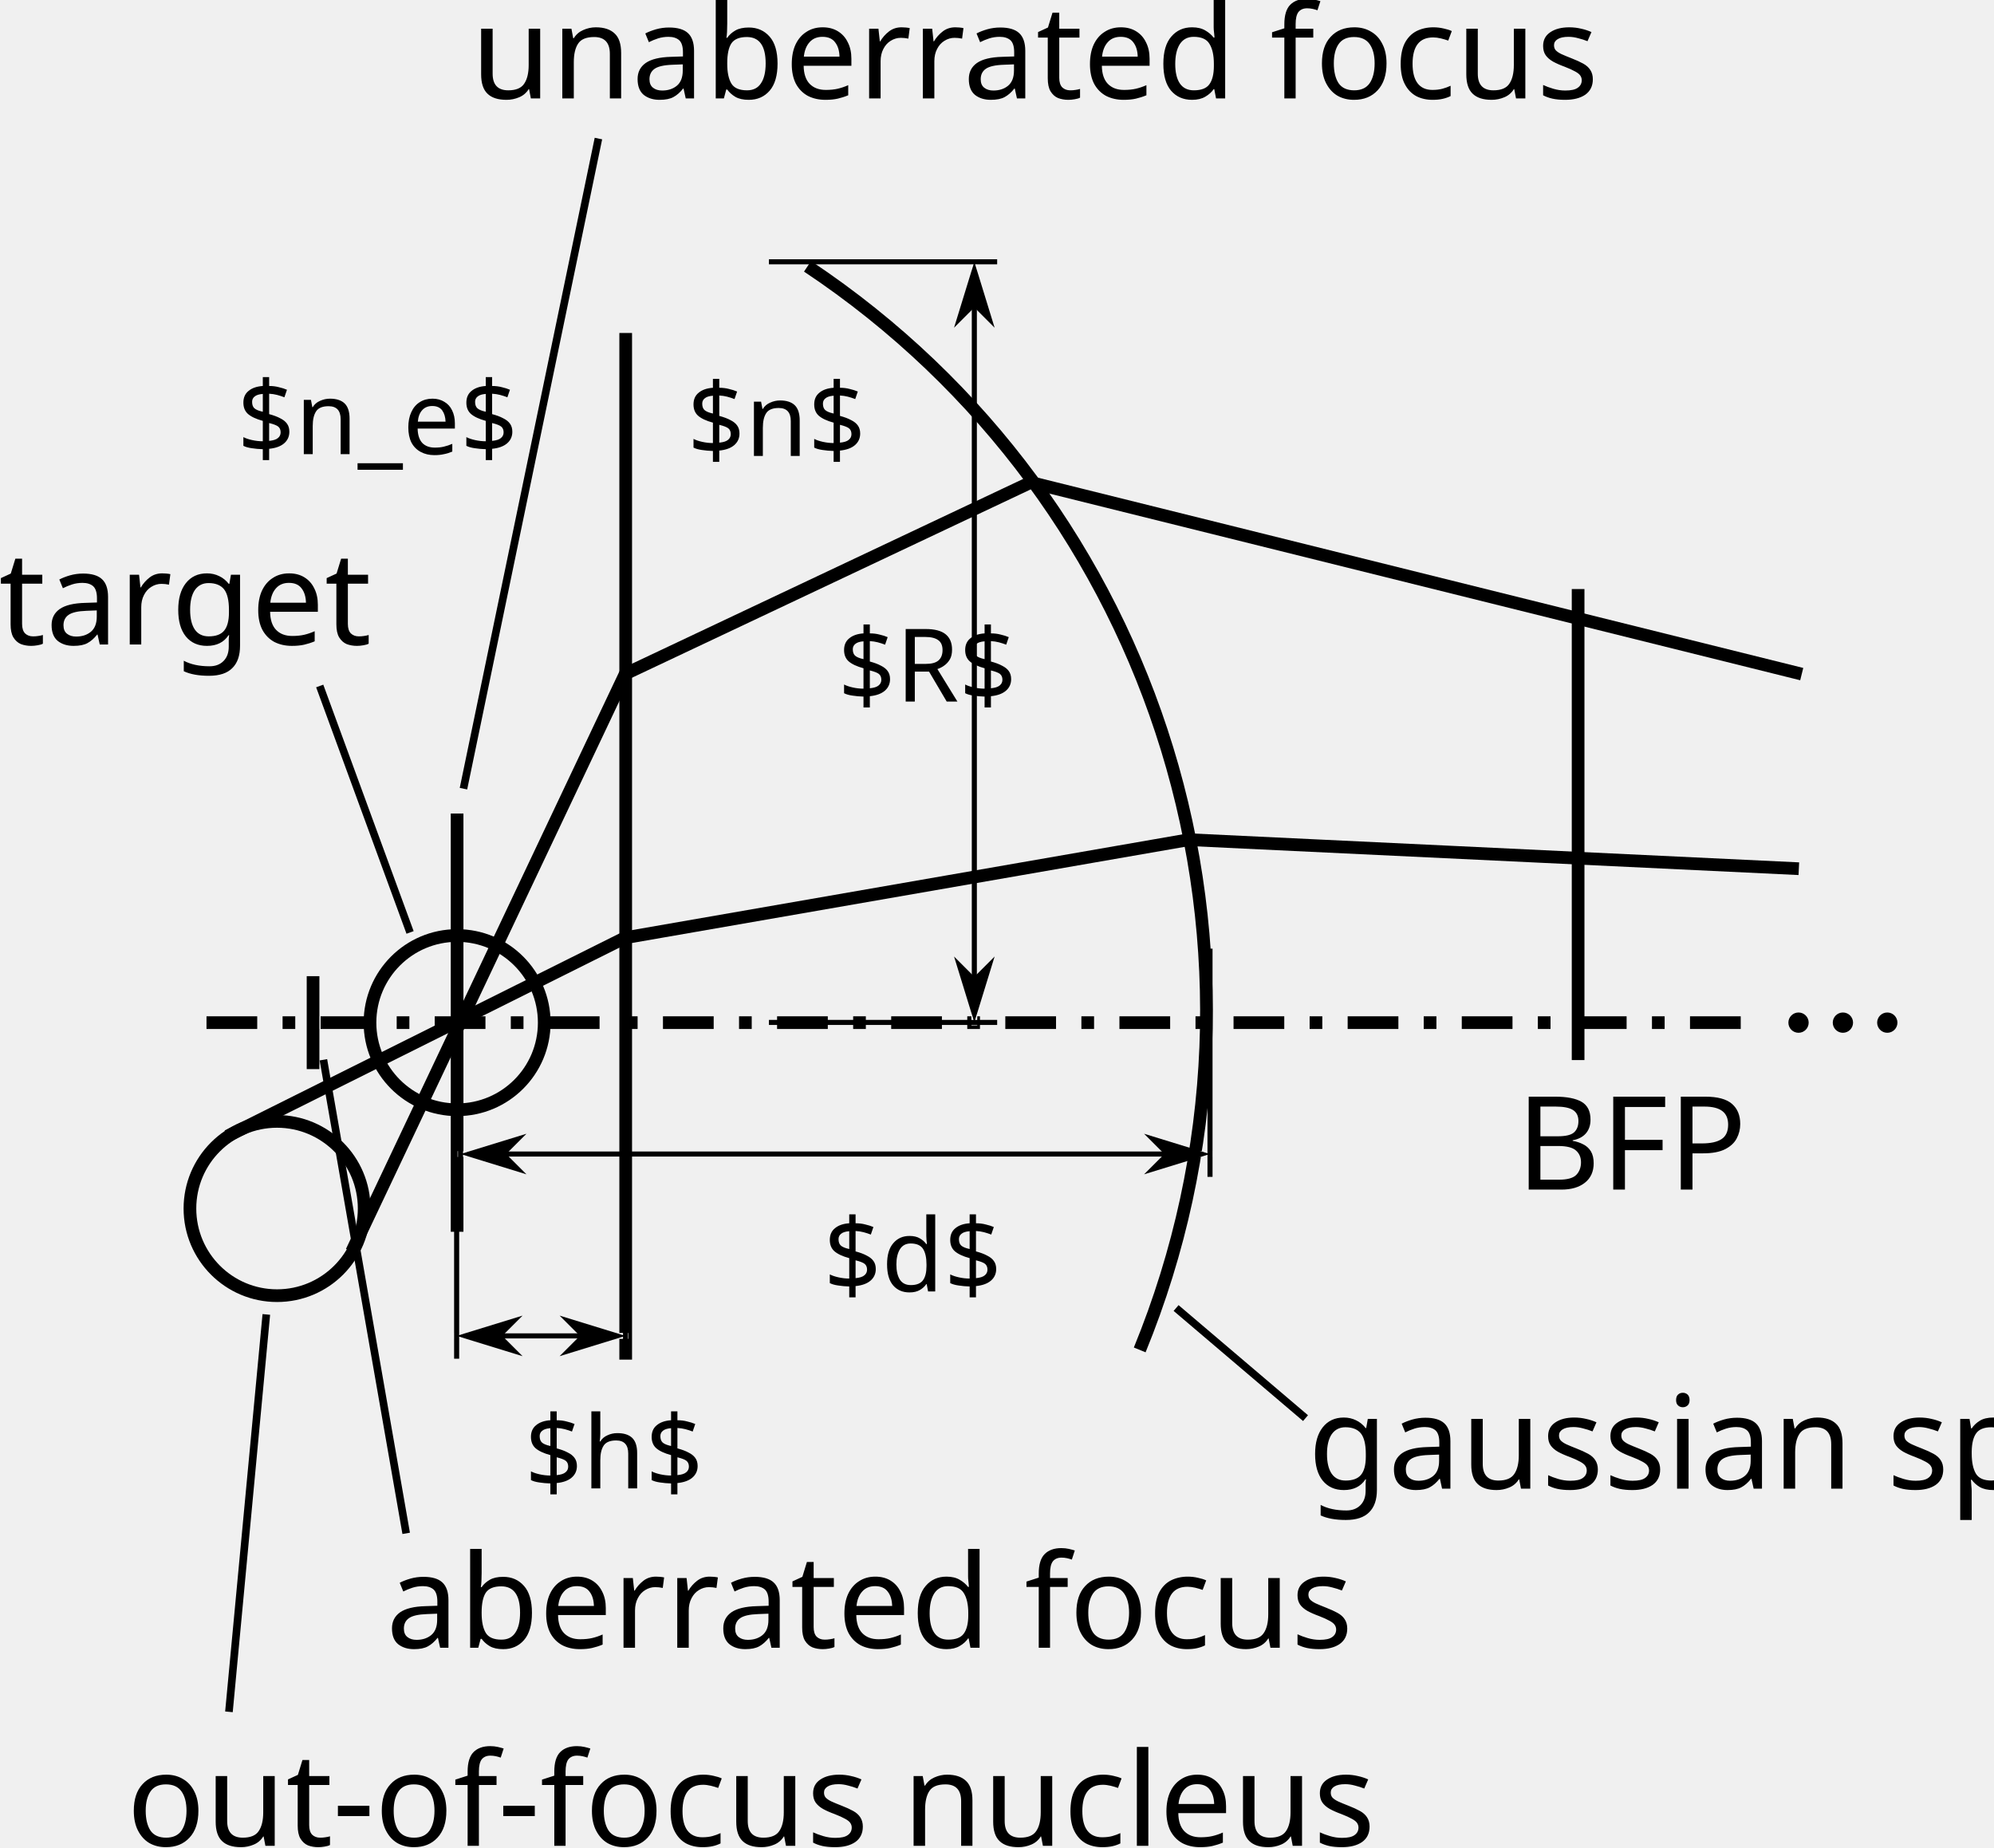
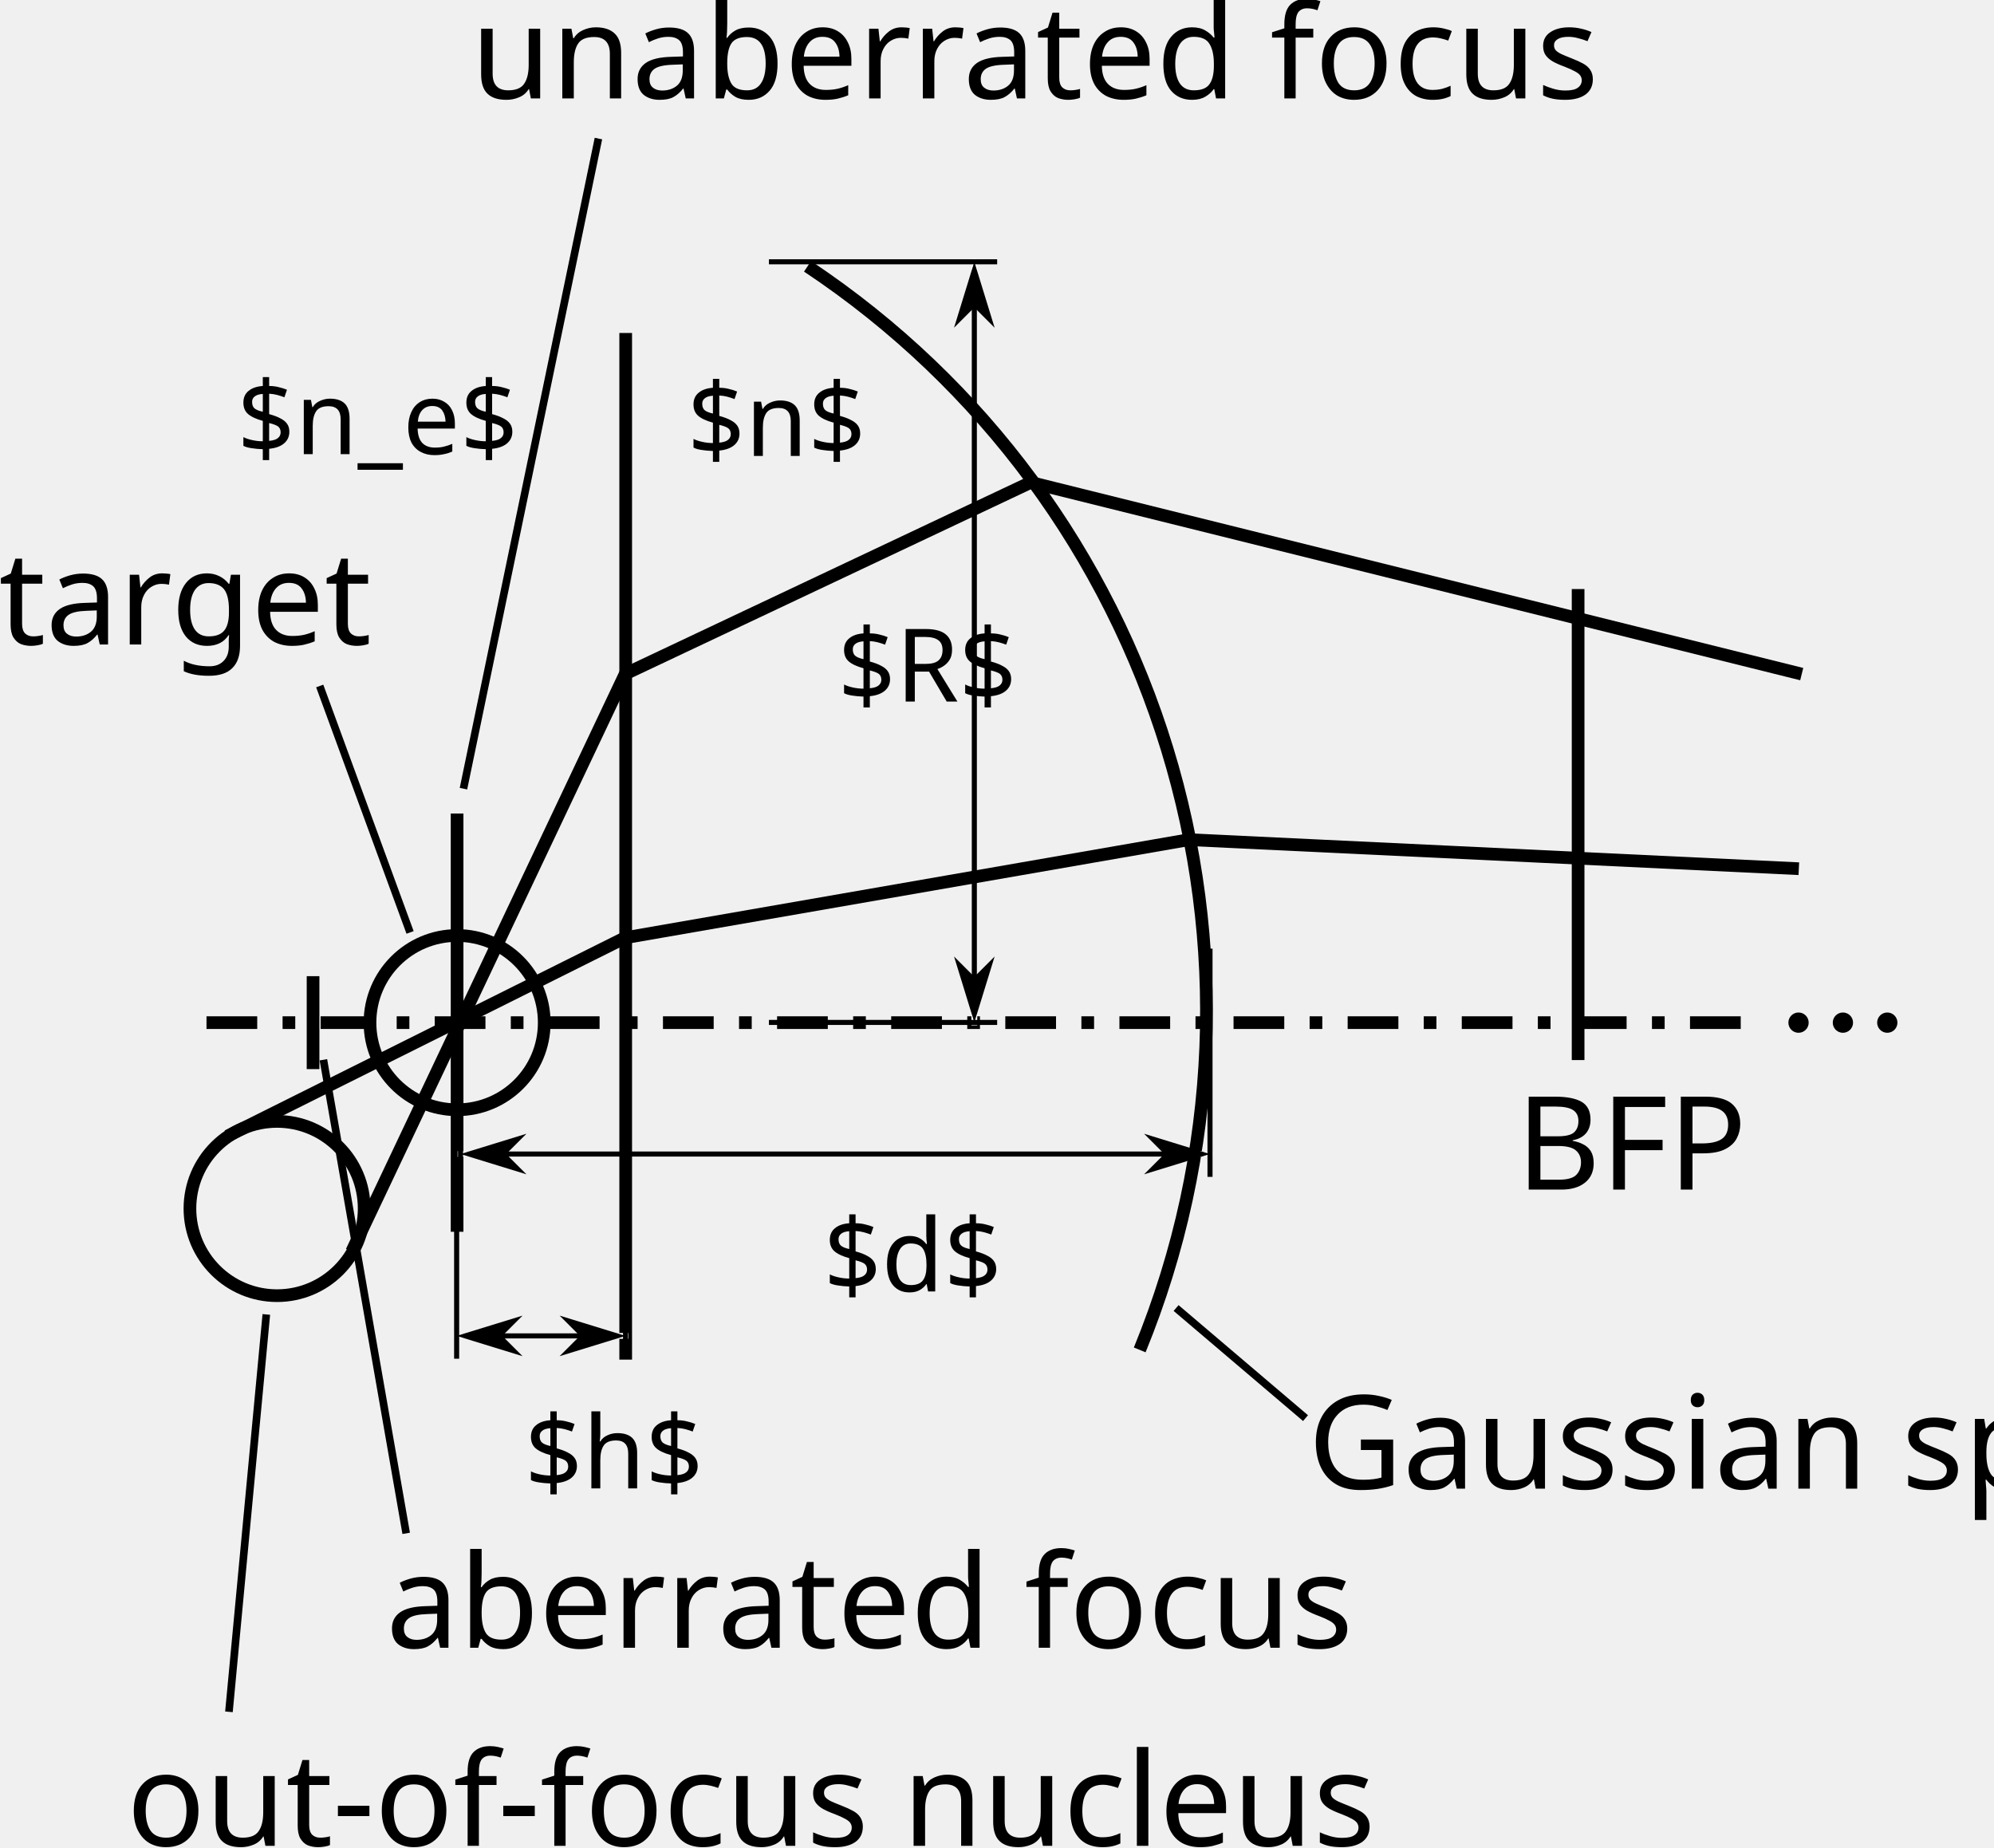
<svg xmlns="http://www.w3.org/2000/svg" width="157.261" height="145.726" id="svg2" version="1.1">
  <defs id="defs4">
    <marker orient="auto" refY="0" refX="0" id="Arrow2Lstart" style="overflow:visible">
      <path id="path4307" style="font-size:12px;fill-rule:evenodd;stroke-width:0.625;stroke-linejoin:round" d="M 8.719,4.034 -2.207,0.016 8.719,-4.002 c -1.745,2.372 -1.735,5.617 -6e-7,8.035 z" transform="matrix(1.1,0,0,1.1,1.1,0)" />
    </marker>
    <marker style="overflow:visible" id="DistanceStart" refX="0" refY="0" orient="auto">
      <g id="g2300">
        <path style="fill:none;stroke:#ffffff;stroke-width:1.15;stroke-linecap:square" d="M 0,0 2,0" id="path2306" />
        <path style="fill:#000000;fill-rule:evenodd;stroke:none" d="M 0,0 13,4 9,0 13,-4 0,0 z" id="path2302" />
        <path style="fill:none;stroke:#000000;stroke-width:1;stroke-linecap:square" d="M 0,-4 0,40" id="path2304" />
      </g>
    </marker>
    <marker style="overflow:visible" id="DistanceEnd" refX="0" refY="0" orient="auto">
      <g id="g4345">
        <path style="fill:none;stroke:#ffffff;stroke-width:1.15;stroke-linecap:square" d="M 0,0 -2,0" id="path2316" />
        <path style="fill:#000000;fill-rule:evenodd;stroke:none" d="M 0,0 -13,4 -9,0 -13,-4 0,0 z" id="path2312" />
        <path style="fill:none;stroke:#000000;stroke-width:1;stroke-linecap:square" d="M 0,-4 0,40" id="path2314" />
      </g>
    </marker>
    <marker style="overflow:visible" id="InfiniteLineEnd" refX="0" refY="0" orient="auto">
      <g id="g4525">
        <circle id="circle4527" r="0.8" cy="0" cx="3" />
        <circle id="circle4529" r="0.8" cy="0" cx="6.5" />
        <circle id="circle4531" r="0.8" cy="0" cx="10" />
      </g>
    </marker>
    <marker orient="auto" refY="0" refX="0" id="Torso" style="overflow:visible">
      <g id="g4502" transform="scale(0.7,0.7)">
        <path id="path4504" d="m -4.779,-3.24 c 2.35,0.366 5.3,1.938 5.037,3.627 C -0.005,2.078 -2.213,2.618 -4.563,2.252 -6.913,1.886 -8.521,0.752 -8.258,-0.938 -7.995,-2.628 -7.13,-3.605 -4.779,-3.24 z" style="fill:none;stroke:#000000;stroke-width:1.25;marker-start:none;marker-mid:none;marker-end:none" />
        <path id="path4506" d="M 4.46,0.089 C -2.556,-4.378 5.225,-3.906 -0.848,-8.72" style="fill:none;stroke:#000000;stroke-width:1pt;marker-end:none" />
        <path id="path4508" d="M 4.93,0.058 C -1.387,1.749 1.803,5.478 -4.945,7.546" style="fill:none;stroke:#000000;stroke-width:1pt;marker-start:none;marker-end:none" />
        <rect id="rect4510" transform="matrix(0.527536,-0.849533,0.887668,0.460484,0,0)" y="-1.741" x="-10.392" height="2.761" width="2.637" style="fill-rule:evenodd;stroke-width:1pt;marker-end:none" />
        <rect id="rect4512" transform="matrix(0.671205,-0.741272,0.790802,0.612072,0,0)" y="-7.963" x="4.959" height="2.861" width="2.733" style="fill-rule:evenodd;stroke-width:1pt;marker-end:none" />
        <path id="path4514" transform="matrix(0,-1.109517,1.109517,0,25.96648,19.71619)" d="m 16.78,-28.685 c 0,0.335 -0.272,0.607 -0.607,0.607 -0.335,0 -0.607,-0.272 -0.607,-0.607 0,-0.335 0.272,-0.607 0.607,-0.607 0.335,0 0.607,0.272 0.607,0.607 z" style="fill:#ff0000;fill-opacity:0.75;fill-rule:evenodd;stroke:#000000;stroke-width:1pt;marker-start:none;marker-end:none" />
        <path id="path4516" transform="matrix(0,-1.109517,1.109517,0,26.8245,16.99126)" d="m 16.78,-28.685 c 0,0.335 -0.272,0.607 -0.607,0.607 -0.335,0 -0.607,-0.272 -0.607,-0.607 0,-0.335 0.272,-0.607 0.607,-0.607 0.335,0 0.607,0.272 0.607,0.607 z" style="fill:#ff0000;fill-opacity:0.75;fill-rule:evenodd;stroke:#000000;stroke-width:1pt;marker-start:none;marker-end:none" />
      </g>
    </marker>
    <marker style="overflow:visible" id="DistanceStart-8" refX="0" refY="0" orient="auto">
      <g id="g2300-4">
        <path style="fill:none;stroke:#ffffff;stroke-width:1.15;stroke-linecap:square" d="M 0,0 2,0" id="path2306-5" />
        <path style="fill:#000000;fill-rule:evenodd;stroke:none" d="M 0,0 13,4 9,0 13,-4 0,0 z" id="path2302-0" />
        <path style="fill:none;stroke:#000000;stroke-width:1;stroke-linecap:square" d="M 0,-4 0,40" id="path2304-3" />
      </g>
    </marker>
    <marker style="overflow:visible" id="DistanceEnd-6" refX="0" refY="0" orient="auto">
      <g id="g4345-1">
        <path style="fill:none;stroke:#ffffff;stroke-width:1.15;stroke-linecap:square" d="M 0,0 -2,0" id="path2316-0" />
        <path style="fill:#000000;fill-rule:evenodd;stroke:none" d="M 0,0 -13,4 -9,0 -13,-4 0,0 z" id="path2312-6" />
        <path style="fill:none;stroke:#000000;stroke-width:1;stroke-linecap:square" d="M 0,-4 0,40" id="path2314-3" />
      </g>
    </marker>
    <marker style="overflow:visible" id="DistanceStart-4" refX="0" refY="0" orient="auto">
      <g id="g2300-7">
        <path style="fill:none;stroke:#ffffff;stroke-width:1.15;stroke-linecap:square" d="M 0,0 2,0" id="path2306-8" />
        <path style="fill:#000000;fill-rule:evenodd;stroke:none" d="M 0,0 13,4 9,0 13,-4 0,0 z" id="path2302-4" />
        <path style="fill:none;stroke:#000000;stroke-width:1;stroke-linecap:square" d="M 0,-4 0,40" id="path2304-5" />
      </g>
    </marker>
    <marker style="overflow:visible" id="DistanceEnd-0" refX="0" refY="0" orient="auto">
      <g id="g4345-3">
        <path style="fill:none;stroke:#ffffff;stroke-width:1.15;stroke-linecap:square" d="M 0,0 -2,0" id="path2316-6" />
        <path style="fill:#000000;fill-rule:evenodd;stroke:none" d="M 0,0 -13,4 -9,0 -13,-4 0,0 z" id="path2312-1" />
        <path style="fill:none;stroke:#000000;stroke-width:1;stroke-linecap:square" d="M 0,-4 0,40" id="path2314-0" />
      </g>
    </marker>
  </defs>
  <g id="layer1" transform="translate(-1.547024,-867.8658)">
    <path style="fill:none;stroke:#000000;stroke-width:1;stroke-linecap:butt;stroke-linejoin:miter;stroke-miterlimit:4;stroke-opacity:1;stroke-dasharray:4, 2, 1, 2;stroke-dashoffset:0;marker-end:url(#InfiniteLineEnd)" d="m 17.833,948.52 122.559,0" id="path2985" />
    <path style="fill:none;stroke:#000000;stroke-width:0.78;stroke-miterlimit:3.4;stroke-opacity:1;stroke-dasharray:none;stroke-dashoffset:0" id="path3757" d="m 26.429,82.165 c 0,2.959 -2.398,5.357 -5.357,5.357 -2.959,0 -5.357,-2.398 -5.357,-5.357 0,-2.959 2.398,-5.357 5.357,-5.357 2.959,0 5.357,2.398 5.357,5.357 z" transform="matrix(1.282639,0,0,1.282837,-3.630304,857.7767)" />
    <path transform="matrix(1.282639,0,0,1.282837,10.57034,843.1157)" style="fill:none;stroke:#000000;stroke-width:0.78;stroke-miterlimit:3.4;stroke-opacity:1;stroke-dasharray:none;stroke-dashoffset:0" id="path3757-4" d="m 26.429,82.165 c 0,2.959 -2.398,5.357 -5.357,5.357 -2.959,0 -5.357,-2.398 -5.357,-5.357 0,-2.959 2.398,-5.357 5.357,-5.357 2.959,0 5.357,2.398 5.357,5.357 z" />
    <path style="fill:none;stroke:#000000;stroke-width:1px;stroke-linecap:butt;stroke-linejoin:miter;stroke-opacity:1" d="m 37.597,932.027 0,32.987" id="path3777" />
    <path style="fill:none;stroke:#000000;stroke-width:1px;stroke-linecap:butt;stroke-linejoin:miter;stroke-opacity:1" d="m 19.487,957.471 31.349,-15.644 44.481,-7.738 48.099,2.291" id="path3779" />
    <path style="fill:none;stroke:#000000;stroke-width:1px;stroke-linecap:butt;stroke-linejoin:miter;stroke-opacity:1" d="M 29.285,966.578 50.856,921.017 82.833,905.912 143.644,921.031" id="path3781" />
    <path style="fill:none;stroke:#000000;stroke-width:1px;stroke-linecap:butt;stroke-linejoin:miter;stroke-opacity:1" d="m 50.894,894.128 0,80.97" id="path3783" />
    <path style="fill:none;stroke:#000000;stroke-width:1px;stroke-linecap:butt;stroke-linejoin:miter;stroke-opacity:1" d="m 26.237,944.855 0,7.33" id="path3785" />
    <path style="fill:none;stroke:#000000;stroke-width:0.78;stroke-miterlimit:3.4;stroke-opacity:1;stroke-dasharray:none;stroke-dashoffset:0" id="path3789" d="M 52.976,39.238 C 74.777,53.749 83.322,81.62 73.401,105.857" transform="matrix(1.282639,0,0,1.282837,-2.714134,838.5342)" />
    <path style="fill:none;stroke:#000000;stroke-width:1px;stroke-linecap:butt;stroke-linejoin:miter;stroke-opacity:1" d="m 126.008,914.324 0,37.148" id="path3785-7" />
    <text xml:space="preserve" style="font-size:10.262px;font-style:normal;font-variant:normal;font-weight:normal;font-stretch:normal;line-height:125%;letter-spacing:0px;word-spacing:0px;fill:#000000;fill-opacity:1;stroke:none;font-family:Gentium;-inkscape-font-specification:Gentium" x="1.447" y="918.624" id="text3817" transform="scale(0.9999226,1.000077)">
      <tspan id="tspan3819" x="1.447" y="918.624">target</tspan>
    </text>
    <text xml:space="preserve" style="font-size:10.262px;font-style:normal;font-variant:normal;font-weight:normal;font-stretch:normal;line-height:125%;letter-spacing:0px;word-spacing:0px;fill:#000000;fill-opacity:1;stroke:none;font-family:Gentium;-inkscape-font-specification:Gentium" x="11.539" y="1013.363" id="text3821" transform="scale(0.9999226,1.000077)">
      <tspan id="tspan3823" x="11.539" y="1013.363">out-of-focus nucleus</tspan>
    </text>
    <text xml:space="preserve" style="font-size:10.262px;font-style:normal;font-variant:normal;font-weight:normal;font-stretch:normal;line-height:125%;letter-spacing:0px;word-spacing:0px;fill:#000000;fill-opacity:1;stroke:none;font-family:Gentium;-inkscape-font-specification:Gentium" x="38.684" y="875.565" id="text3825" transform="scale(0.9999226,1.000077)">
      <tspan id="tspan3827" x="38.684" y="875.565">unaberrated focus</tspan>
    </text>
    <text xml:space="preserve" style="font-size:10.262px;font-style:normal;font-variant:normal;font-weight:normal;font-stretch:normal;line-height:125%;letter-spacing:0px;word-spacing:0px;fill:#000000;fill-opacity:1;stroke:none;font-family:Gentium;-inkscape-font-specification:Gentium" x="31.997" y="997.747" id="text3829" transform="scale(0.9999226,1.000077)">
      <tspan id="tspan3831" x="31.997" y="997.747">aberrated focus</tspan>
    </text>
    <text xml:space="preserve" style="font-size:10.262px;font-style:normal;font-variant:normal;font-weight:normal;font-stretch:normal;line-height:125%;letter-spacing:0px;word-spacing:0px;fill:#000000;fill-opacity:1;stroke:none;font-family:Gentium;-inkscape-font-specification:Gentium" x="121.122" y="961.616" id="text3833" transform="scale(0.9999226,1.000077)">
      <tspan id="tspan3835" x="121.122" y="961.616">BFP</tspan>
    </text>
    <text xml:space="preserve" style="font-size:10.262px;font-style:normal;font-variant:normal;font-weight:normal;font-stretch:normal;line-height:125%;letter-spacing:0px;word-spacing:0px;fill:#000000;fill-opacity:1;stroke:none;font-family:Gentium;-inkscape-font-specification:Gentium" x="104.71" y="985.202" id="text3837" transform="scale(0.9999226,1.000077)">
-       <tspan id="tspan3839" x="104.71" y="985.202">gaussian sphere</tspan>
+       <tspan id="tspan3839" x="104.71" y="985.202">Gaussian sphere</tspan>
    </text>
    <path style="fill:none;stroke:#000000;stroke-width:0.6;stroke-linecap:butt;stroke-linejoin:miter;stroke-miterlimit:4;stroke-opacity:1;stroke-dasharray:none" d="M 33.888,941.406 26.762,921.968" id="path3841" />
    <path style="fill:none;stroke:#000000;stroke-width:0.6;stroke-linecap:butt;stroke-linejoin:miter;stroke-miterlimit:4;stroke-opacity:1;stroke-dasharray:none" d="M 48.743,878.794 38.099,930.067" id="path3843" />
    <path style="fill:none;stroke:#000000;stroke-width:0.6;stroke-linecap:butt;stroke-linejoin:miter;stroke-miterlimit:4;stroke-opacity:1;stroke-dasharray:none" d="m 104.51,979.711 -10.208,-8.683" id="path3845" />
    <path style="fill:none;stroke:#000000;stroke-width:0.6;stroke-linecap:butt;stroke-linejoin:miter;stroke-miterlimit:4;stroke-opacity:1;stroke-dasharray:none" d="M 33.581,988.799 27.053,951.449" id="path3847" />
    <path style="fill:none;stroke:#000000;stroke-width:0.6;stroke-linecap:butt;stroke-linejoin:miter;stroke-miterlimit:4;stroke-opacity:1;stroke-dasharray:none" d="m 19.603,1002.875 2.948,-31.341" id="path3849" />
    <text xml:space="preserve" style="font-size:8px;font-style:normal;font-variant:normal;font-weight:normal;font-stretch:normal;line-height:125%;letter-spacing:0px;word-spacing:0px;fill:#000000;fill-opacity:1;stroke:none;font-family:Gentium;-inkscape-font-specification:Gentium" x="42.92" y="985.255" id="text3908">
      <tspan id="tspan3910" x="42.92" y="985.255">$h$</tspan>
    </text>
    <text xml:space="preserve" style="font-size:8px;font-style:normal;font-variant:normal;font-weight:normal;font-stretch:normal;line-height:125%;letter-spacing:0px;word-spacing:0px;fill:#000000;fill-opacity:1;stroke:none;font-family:Gentium;-inkscape-font-specification:Gentium" x="20.241" y="903.686" id="text3912">
      <tspan id="tspan3914" x="20.241" y="903.686">$n_e$</tspan>
    </text>
    <text xml:space="preserve" style="font-size:8px;font-style:normal;font-variant:normal;font-weight:normal;font-stretch:normal;line-height:125%;letter-spacing:0px;word-spacing:0px;fill:#000000;fill-opacity:1;stroke:none;font-family:Gentium;-inkscape-font-specification:Gentium" x="55.741" y="903.826" id="text3916">
      <tspan id="tspan3918" x="55.741" y="903.826">$n$</tspan>
    </text>
    <text xml:space="preserve" style="font-size:8px;font-style:normal;font-variant:normal;font-weight:normal;font-stretch:normal;line-height:125%;letter-spacing:0px;word-spacing:0px;fill:#000000;fill-opacity:1;stroke:none;font-family:Gentium;-inkscape-font-specification:Gentium" x="66.491" y="969.719" id="text3920">
      <tspan id="tspan3922" x="66.491" y="969.719">$d$</tspan>
    </text>
    <path style="fill:none;stroke:#000000;stroke-width:0.4;stroke-linecap:butt;stroke-linejoin:miter;stroke-miterlimit:4;stroke-opacity:1;stroke-dasharray:none;marker-start:url(#DistanceStart);marker-end:url(#DistanceEnd)" d="m 50.881,973.226 -13.32,0" id="path4943" />
    <path style="fill:none;stroke:#000000;stroke-width:0.4;stroke-linecap:butt;stroke-linejoin:miter;stroke-miterlimit:4;stroke-opacity:1;stroke-dasharray:none;marker-start:url(#DistanceStart);marker-end:url(#DistanceEnd)" d="m 96.977,958.883 -59.11,0" id="path4943-2" />
    <path style="fill:none;stroke:#000000;stroke-width:0.4;stroke-linecap:butt;stroke-linejoin:miter;stroke-miterlimit:4;stroke-opacity:1;stroke-dasharray:none;marker-start:url(#DistanceStart);marker-end:url(#DistanceEnd)" d="m 78.39,888.513 0,59.991" id="path4943-2-6" />
    <text xml:space="preserve" style="font-size:8px;font-style:normal;font-variant:normal;font-weight:normal;font-stretch:normal;line-height:125%;letter-spacing:0px;word-spacing:0px;fill:#000000;fill-opacity:1;stroke:none;font-family:Gentium;-inkscape-font-specification:Gentium" x="67.618" y="923.198" id="text4009">
      <tspan id="tspan4011" x="67.618" y="923.198">$R$</tspan>
    </text>
  </g>
</svg>
